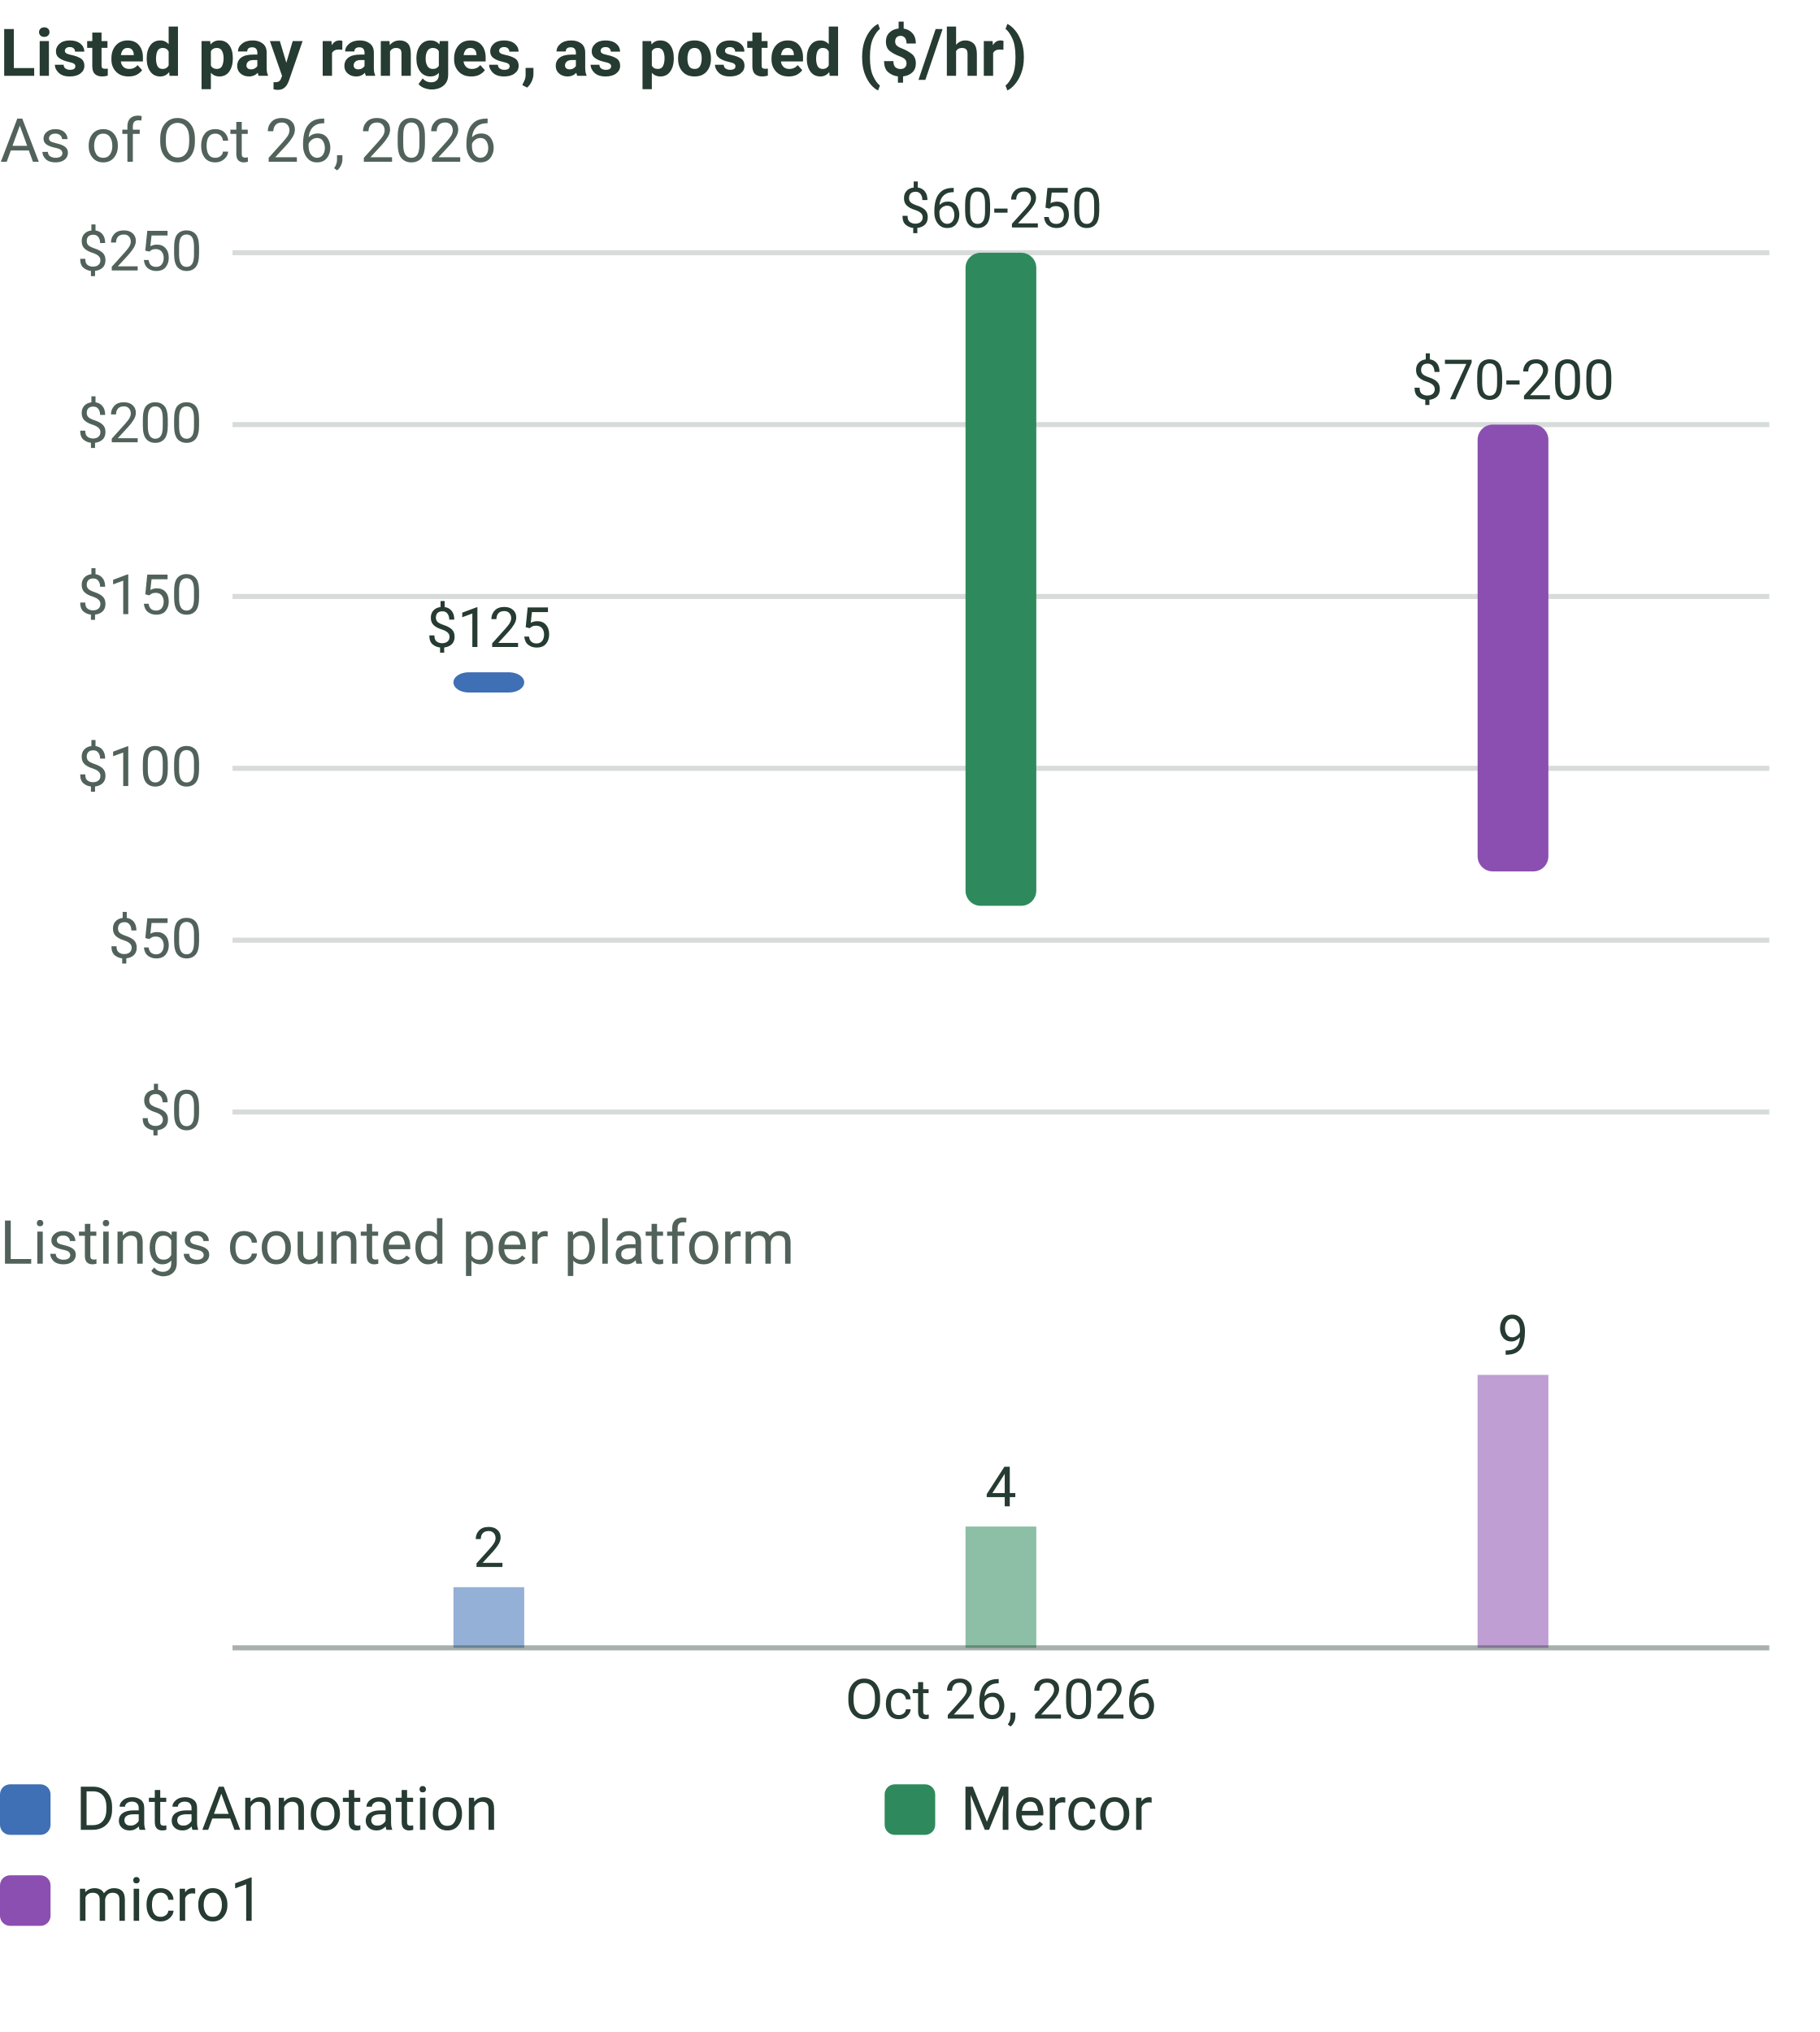
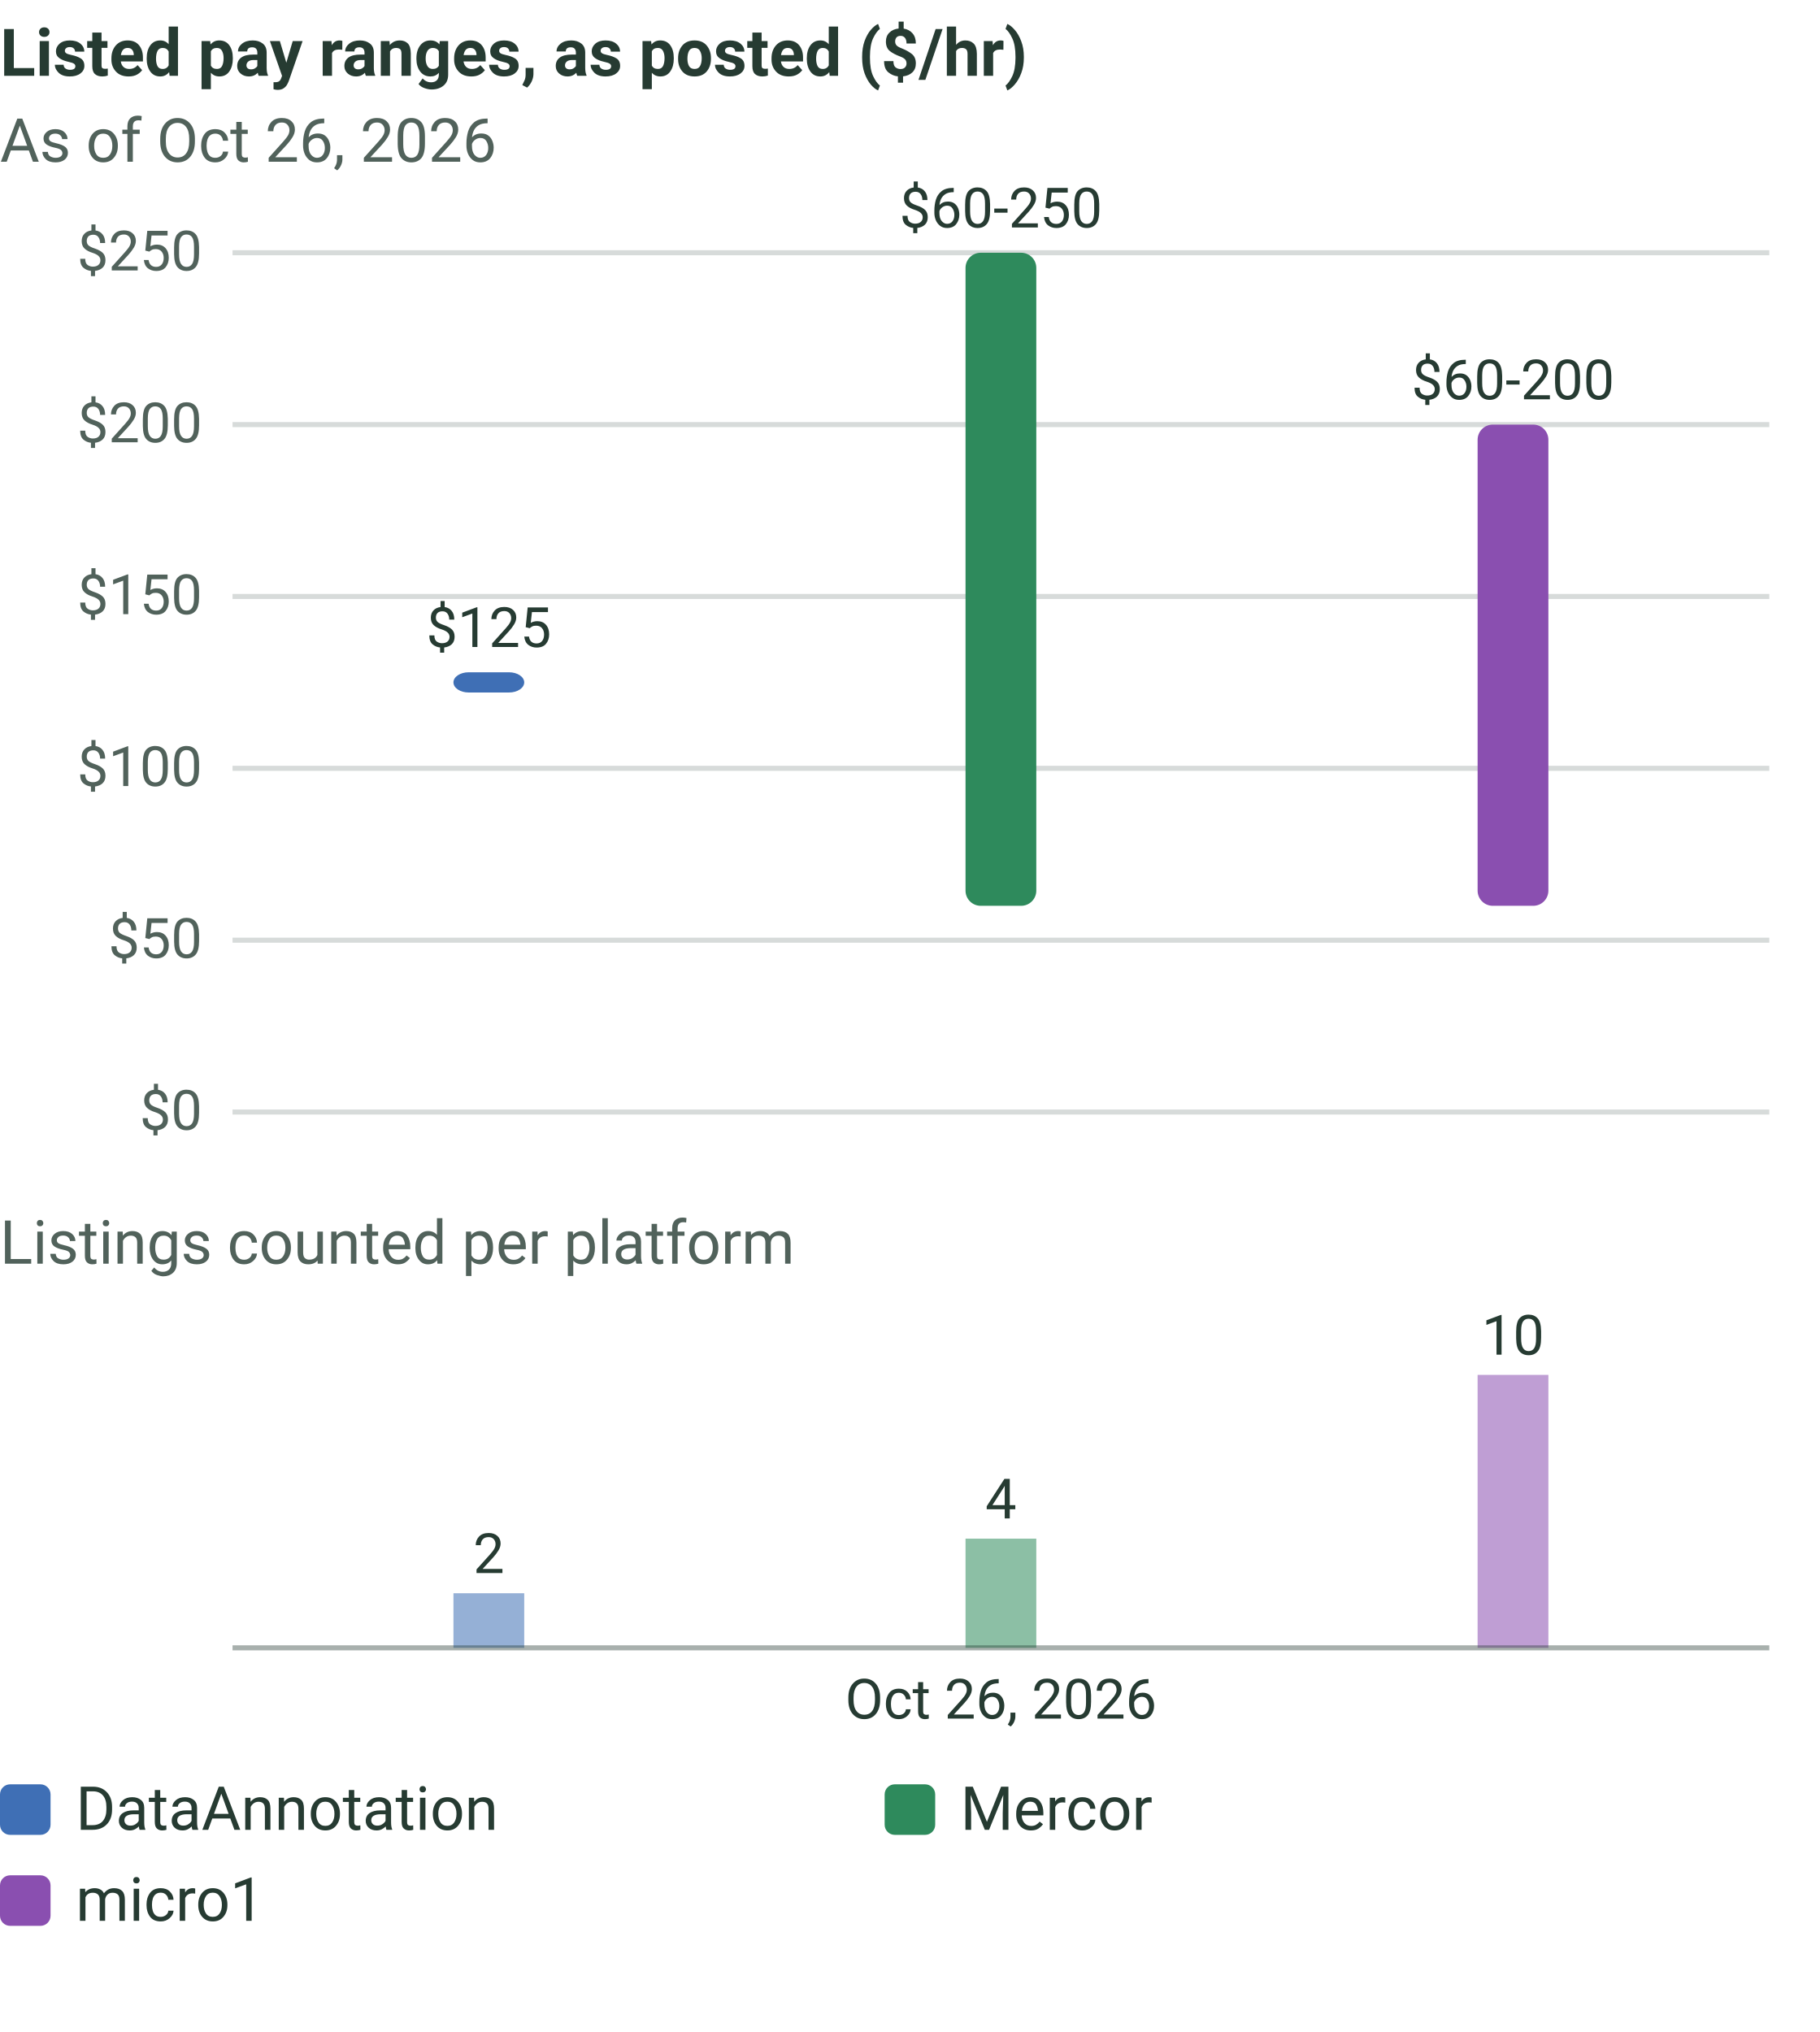
<svg xmlns="http://www.w3.org/2000/svg" class="pt-chart-svg" viewBox="0 0 360 402" width="100%" role="img" aria-labelledby="ptc-medicine-and-health-title ptc-medicine-and-health-desc" preserveAspectRatio="xMinYMin meet" font-family="system-ui, -apple-system, Segoe UI, Roboto, sans-serif" font-size="12" style="max-width:360px;height:auto;color:#263b32;background:#fffdf6">
  <text x="0" y="15" font-weight="700" font-size="13" fill="currentColor">Listed pay ranges, as posted ($/hr)</text>
  <text x="0" y="32" font-size="12" fill="currentColor" opacity=".8">As of Oct 26, 2026</text>
  <line x1="46" x2="350" y1="220.0" y2="220.0" stroke="currentColor" stroke-opacity=".18" />
  <text x="40" y="223.5" text-anchor="end" font-size="11" fill="currentColor" opacity=".8">$0</text>
  <line x1="46" x2="350" y1="186.0" y2="186.0" stroke="currentColor" stroke-opacity=".18" />
  <text x="40" y="189.5" text-anchor="end" font-size="11" fill="currentColor" opacity=".8">$50</text>
  <line x1="46" x2="350" y1="152.0" y2="152.0" stroke="currentColor" stroke-opacity=".18" />
  <text x="40" y="155.5" text-anchor="end" font-size="11" fill="currentColor" opacity=".8">$100</text>
  <line x1="46" x2="350" y1="118.0" y2="118.0" stroke="currentColor" stroke-opacity=".18" />
  <text x="40" y="121.5" text-anchor="end" font-size="11" fill="currentColor" opacity=".8">$150</text>
  <line x1="46" x2="350" y1="84.0" y2="84.0" stroke="currentColor" stroke-opacity=".18" />
  <text x="40" y="87.5" text-anchor="end" font-size="11" fill="currentColor" opacity=".8">$200</text>
  <line x1="46" x2="350" y1="50.0" y2="50.0" stroke="currentColor" stroke-opacity=".18" />
  <text x="40" y="53.5" text-anchor="end" font-size="11" fill="currentColor" opacity=".8">$250</text>
  <rect x="89.7" y="133.0" width="14.0" height="4.0" rx="3" fill="#3f6fb5" />
  <text x="96.7" y="128.0" text-anchor="middle" font-size="11" fill="currentColor">$125</text>
-   <rect x="89.7" y="314.0" width="14.0" height="12.0" fill="#3f6fb5" fill-opacity=".55" />
-   <text x="96.7" y="310.0" text-anchor="middle" font-size="11" fill="currentColor">2</text>
+   <rect x="89.7" y="315.2" width="14.0" height="10.8" fill="#3f6fb5" fill-opacity=".55" />
+   <text x="96.7" y="311.2" text-anchor="middle" font-size="11" fill="currentColor">2</text>
  <rect x="191.0" y="50.0" width="14.0" height="129.2" rx="3" fill="#2e8a5c" />
  <text x="198.0" y="45.0" text-anchor="middle" font-size="11" fill="currentColor">$60-250</text>
-   <rect x="191.0" y="302.0" width="14.0" height="24.0" fill="#2e8a5c" fill-opacity=".55" />
-   <text x="198.0" y="298.0" text-anchor="middle" font-size="11" fill="currentColor">4</text>
-   <rect x="292.3" y="84.0" width="14.0" height="88.4" rx="3" fill="#8a4fb0" />
-   <text x="299.3" y="79.0" text-anchor="middle" font-size="11" fill="currentColor">$70-200</text>
+   <rect x="191.0" y="304.4" width="14.0" height="21.6" fill="#2e8a5c" fill-opacity=".55" />
+   <text x="198.0" y="300.4" text-anchor="middle" font-size="11" fill="currentColor">4</text>
+   <rect x="292.3" y="84.0" width="14.0" height="95.2" rx="3" fill="#8a4fb0" />
+   <text x="299.3" y="79.0" text-anchor="middle" font-size="11" fill="currentColor">$60-200</text>
  <rect x="292.3" y="272.0" width="14.0" height="54.0" fill="#8a4fb0" fill-opacity=".55" />
-   <text x="299.3" y="268.0" text-anchor="middle" font-size="11" fill="currentColor">9</text>
+   <text x="299.3" y="268.0" text-anchor="middle" font-size="11" fill="currentColor">10</text>
  <text x="198.0" y="340" text-anchor="middle" font-size="11" fill="currentColor">Oct 26, 2026</text>
  <line x1="46" x2="350" y1="326" y2="326" stroke="currentColor" stroke-opacity=".4" />
  <text x="0" y="250" font-size="12" fill="currentColor" opacity=".8">Listings counted per platform</text>
  <rect x="0" y="353" width="10" height="10" rx="2" fill="#3f6fb5" />
  <text x="15" y="362" font-size="12" fill="currentColor">DataAnnotation</text>
  <rect x="175" y="353" width="10" height="10" rx="2" fill="#2e8a5c" />
  <text x="190" y="362" font-size="12" fill="currentColor">Mercor</text>
  <rect x="0" y="371" width="10" height="10" rx="2" fill="#8a4fb0" />
  <text x="15" y="380" font-size="12" fill="currentColor">micro1</text>
</svg>
